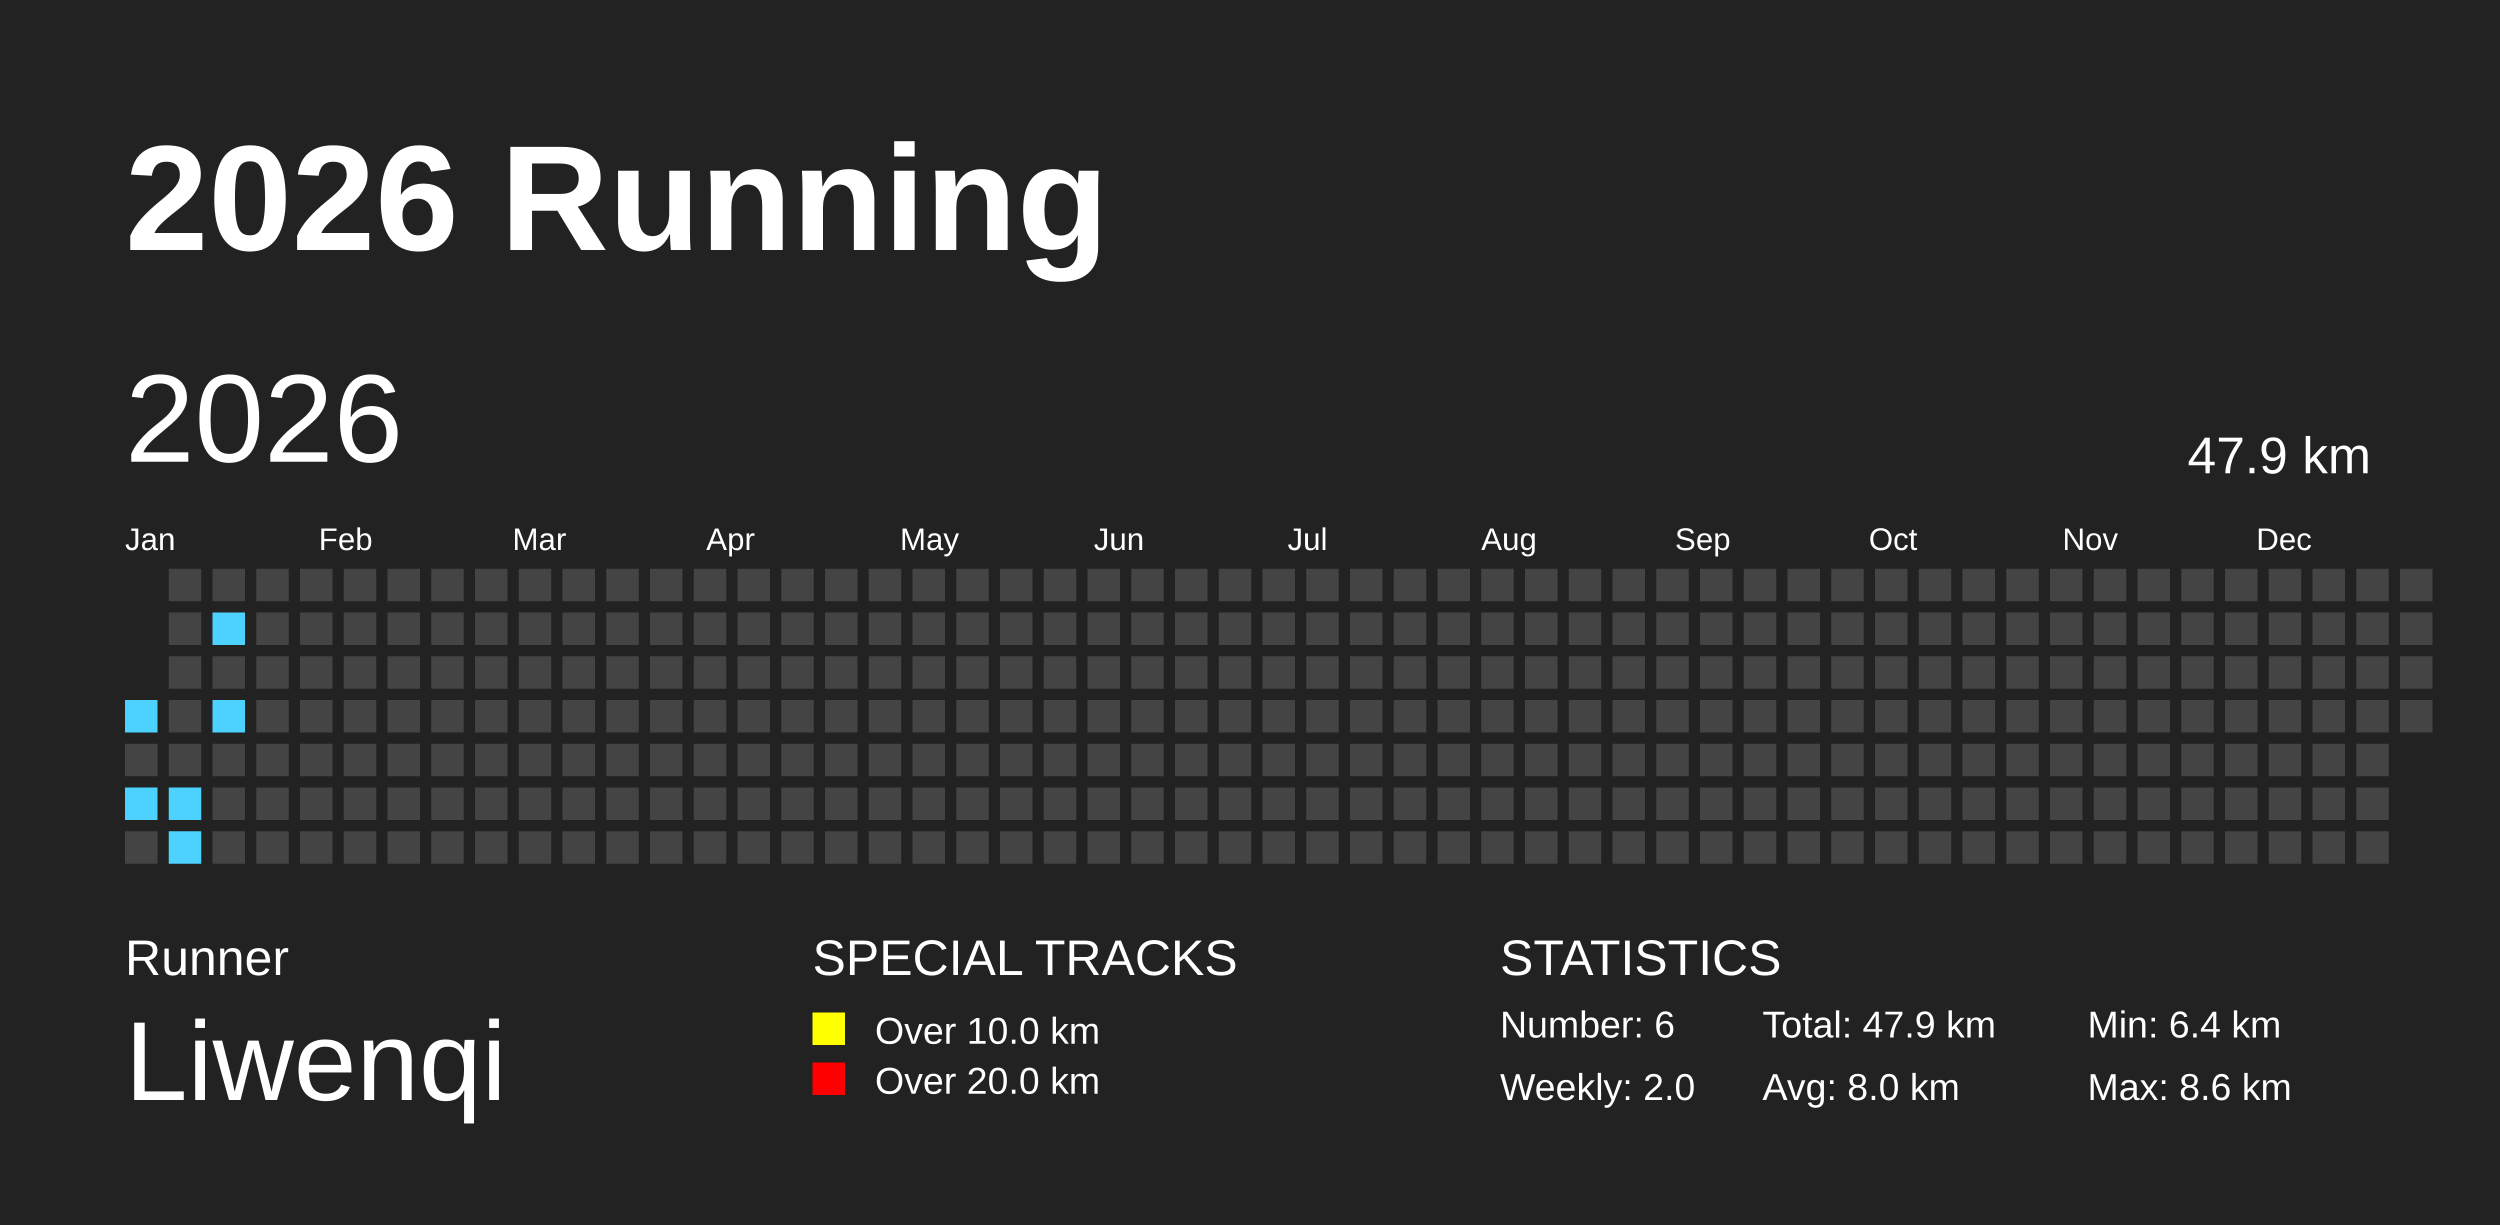
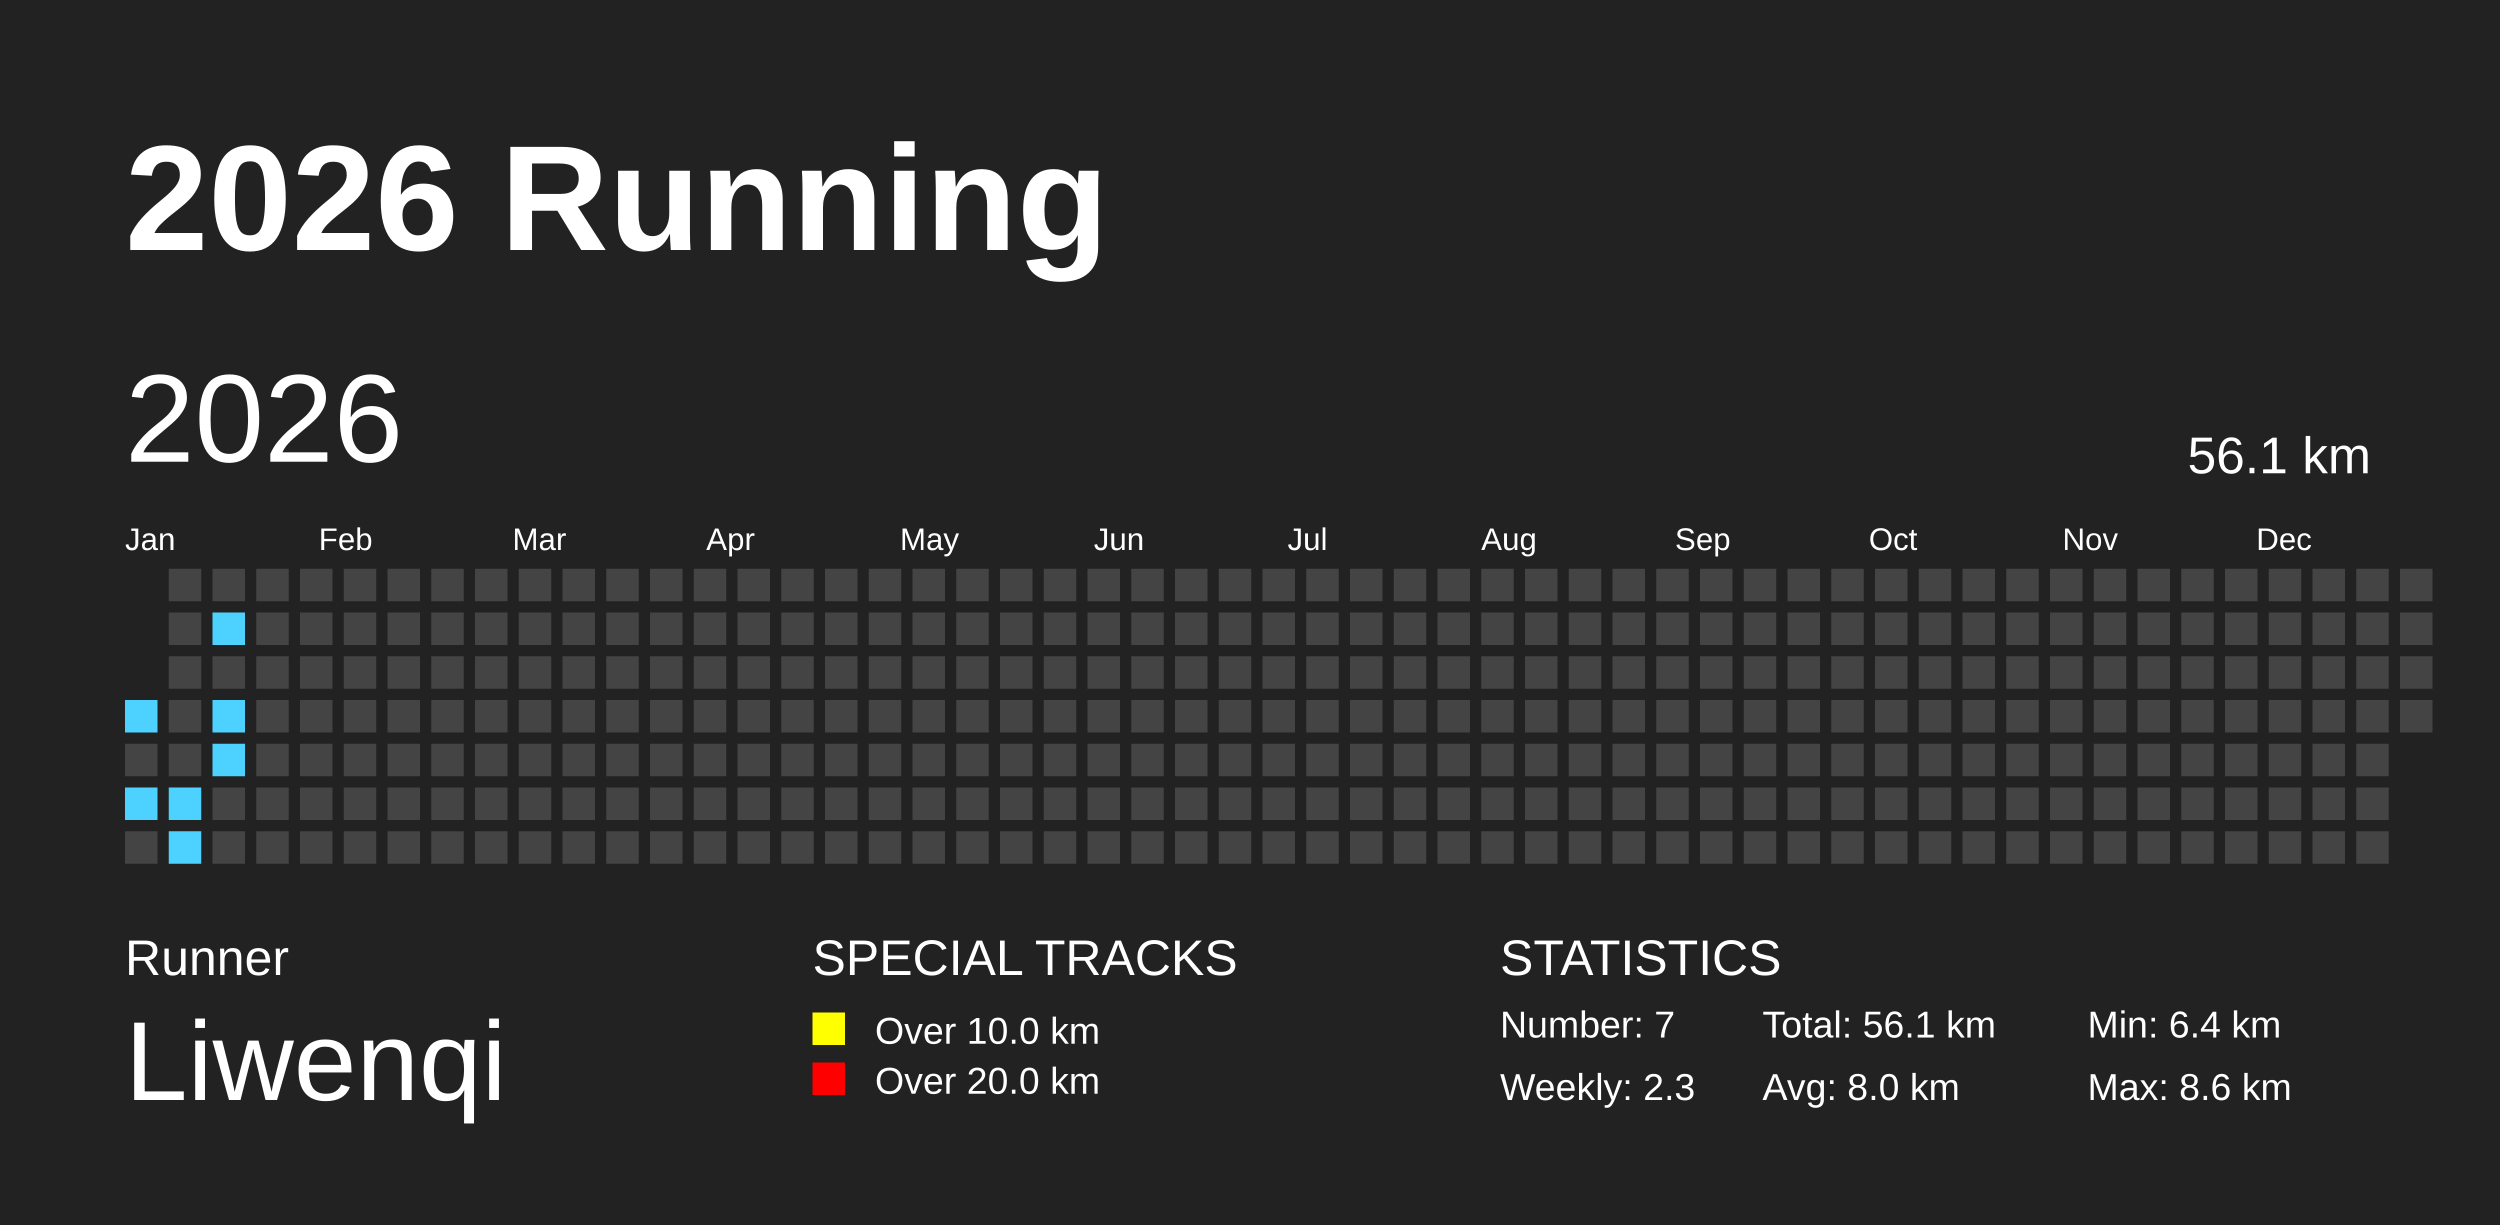
<svg xmlns="http://www.w3.org/2000/svg" baseProfile="full" height="98mm" version="1.1" viewBox="0,0,200,98" width="200mm">
  <defs />
  <rect fill="#222222" height="98" width="200" x="0" y="0" />
  <text fill="#FFFFFF" style="font-size:12px; font-family:Arial; font-weight:bold;" x="10" y="20">2026 Running</text>
  <text fill="#FFFFFF" style="font-size:4px; font-family:Arial" x="10" y="78">Runner</text>
  <text fill="#FFFFFF" style="font-size:9px; font-family:Arial" x="10" y="88">Liwenqi</text>
  <text fill="#FFFFFF" style="font-size:4px; font-family:Arial" x="65" y="78">SPECIAL TRACKS</text>
  <rect fill="yellow" height="2.6" width="2.6" x="65" y="81" />
  <text fill="#FFFFFF" style="font-size:3px; font-family:Arial" x="70" y="83.5">Over 10.0 km</text>
  <rect fill="red" height="2.6" width="2.6" x="65" y="85" />
  <text fill="#FFFFFF" style="font-size:3px; font-family:Arial" x="70" y="87.5">Over 20.0 km</text>
  <text fill="#FFFFFF" style="font-size:4px; font-family:Arial" x="120" y="78">STATISTICS</text>
-   <text fill="#FFFFFF" style="font-size:3px; font-family:Arial" x="120" y="83">Number: 6</text>
-   <text fill="#FFFFFF" style="font-size:3px; font-family:Arial" x="120" y="88">Weekly: 2.0</text>
-   <text fill="#FFFFFF" style="font-size:3px; font-family:Arial" x="141" y="83">Total: 47.9 km</text>
+   <text fill="#FFFFFF" style="font-size:3px; font-family:Arial" x="120" y="83">Number: 7</text>
+   <text fill="#FFFFFF" style="font-size:3px; font-family:Arial" x="120" y="88">Weekly: 2.3</text>
+   <text fill="#FFFFFF" style="font-size:3px; font-family:Arial" x="141" y="83">Total: 56.1 km</text>
  <text fill="#FFFFFF" style="font-size:3px; font-family:Arial" x="141" y="88">Avg: 8.0 km</text>
  <text fill="#FFFFFF" style="font-size:3px; font-family:Arial" x="167" y="83">Min: 6.4 km</text>
  <text fill="#FFFFFF" style="font-size:3px; font-family:Arial" x="167" y="88">Max: 8.6 km</text>
  <text dominant-baseline="hanging" fill="#FFFFFF" style="font-size:10.0px; font-family:Arial;" x="10" y="30">2026</text>
-   <text dominant-baseline="hanging" fill="#FFFFFF" style="font-size:4.125px; font-family:Arial;" x="175" y="35">47.9 km</text>
+   <text dominant-baseline="hanging" fill="#FFFFFF" style="font-size:4.125px; font-family:Arial;" x="175" y="35">56.1 km</text>
  <text fill="#FFFFFF" style="font-size:2.5px; font-family:Arial" x="10.0" y="44">Jan</text>
  <text fill="#FFFFFF" style="font-size:2.5px; font-family:Arial" x="25.5" y="44">Feb</text>
  <text fill="#FFFFFF" style="font-size:2.5px; font-family:Arial" x="41.0" y="44">Mar</text>
  <text fill="#FFFFFF" style="font-size:2.5px; font-family:Arial" x="56.5" y="44">Apr</text>
  <text fill="#FFFFFF" style="font-size:2.5px; font-family:Arial" x="72.0" y="44">May</text>
  <text fill="#FFFFFF" style="font-size:2.5px; font-family:Arial" x="87.5" y="44">Jun</text>
  <text fill="#FFFFFF" style="font-size:2.5px; font-family:Arial" x="103.0" y="44">Jul</text>
  <text fill="#FFFFFF" style="font-size:2.5px; font-family:Arial" x="118.5" y="44">Aug</text>
  <text fill="#FFFFFF" style="font-size:2.5px; font-family:Arial" x="134.0" y="44">Sep</text>
  <text fill="#FFFFFF" style="font-size:2.5px; font-family:Arial" x="149.5" y="44">Oct</text>
  <text fill="#FFFFFF" style="font-size:2.5px; font-family:Arial" x="165.0" y="44">Nov</text>
  <text fill="#FFFFFF" style="font-size:2.5px; font-family:Arial" x="180.5" y="44">Dec</text>
  <rect fill="#4DD2FF" height="2.6" width="2.6" x="10.0" y="56.0" />
  <rect fill="#444444" height="2.6" width="2.6" x="10.0" y="59.5" />
  <rect fill="#4DD2FF" height="2.6" width="2.6" x="10.0" y="63.0" />
  <rect fill="#444444" height="2.6" width="2.6" x="10.0" y="66.5" />
  <rect fill="#444444" height="2.6" width="2.6" x="13.5" y="45.5" />
  <rect fill="#444444" height="2.6" width="2.6" x="13.5" y="49.0" />
  <rect fill="#444444" height="2.6" width="2.6" x="13.5" y="52.5" />
  <rect fill="#444444" height="2.6" width="2.6" x="13.5" y="56.0" />
  <rect fill="#444444" height="2.6" width="2.6" x="13.5" y="59.5" />
  <rect fill="#4DD2FF" height="2.6" width="2.6" x="13.5" y="63.0" />
  <rect fill="#4DD2FF" height="2.6" width="2.6" x="13.5" y="66.5" />
  <rect fill="#444444" height="2.6" width="2.6" x="17.0" y="45.5" />
  <rect fill="#4DD2FF" height="2.6" width="2.6" x="17.0" y="49.0" />
  <rect fill="#444444" height="2.6" width="2.6" x="17.0" y="52.5" />
  <rect fill="#4DD2FF" height="2.6" width="2.6" x="17.0" y="56.0" />
-   <rect fill="#444444" height="2.6" width="2.6" x="17.0" y="59.5" />
+   <rect fill="#4DD2FF" height="2.6" width="2.6" x="17.0" y="59.5" />
  <rect fill="#444444" height="2.6" width="2.6" x="17.0" y="63.0" />
  <rect fill="#444444" height="2.6" width="2.6" x="17.0" y="66.5" />
  <rect fill="#444444" height="2.6" width="2.6" x="20.5" y="45.5" />
  <rect fill="#444444" height="2.6" width="2.6" x="20.5" y="49.0" />
  <rect fill="#444444" height="2.6" width="2.6" x="20.5" y="52.5" />
  <rect fill="#444444" height="2.6" width="2.6" x="20.5" y="56.0" />
  <rect fill="#444444" height="2.6" width="2.6" x="20.5" y="59.5" />
  <rect fill="#444444" height="2.6" width="2.6" x="20.5" y="63.0" />
  <rect fill="#444444" height="2.6" width="2.6" x="20.5" y="66.5" />
  <rect fill="#444444" height="2.6" width="2.6" x="24.0" y="45.5" />
  <rect fill="#444444" height="2.6" width="2.6" x="24.0" y="49.0" />
  <rect fill="#444444" height="2.6" width="2.6" x="24.0" y="52.5" />
  <rect fill="#444444" height="2.6" width="2.6" x="24.0" y="56.0" />
  <rect fill="#444444" height="2.6" width="2.6" x="24.0" y="59.5" />
  <rect fill="#444444" height="2.6" width="2.6" x="24.0" y="63.0" />
  <rect fill="#444444" height="2.6" width="2.6" x="24.0" y="66.5" />
  <rect fill="#444444" height="2.6" width="2.6" x="27.5" y="45.5" />
  <rect fill="#444444" height="2.6" width="2.6" x="27.5" y="49.0" />
  <rect fill="#444444" height="2.6" width="2.6" x="27.5" y="52.5" />
  <rect fill="#444444" height="2.6" width="2.6" x="27.5" y="56.0" />
  <rect fill="#444444" height="2.6" width="2.6" x="27.5" y="59.5" />
  <rect fill="#444444" height="2.6" width="2.6" x="27.5" y="63.0" />
  <rect fill="#444444" height="2.6" width="2.6" x="27.5" y="66.5" />
  <rect fill="#444444" height="2.6" width="2.6" x="31.0" y="45.5" />
  <rect fill="#444444" height="2.6" width="2.6" x="31.0" y="49.0" />
  <rect fill="#444444" height="2.6" width="2.6" x="31.0" y="52.5" />
  <rect fill="#444444" height="2.6" width="2.6" x="31.0" y="56.0" />
  <rect fill="#444444" height="2.6" width="2.6" x="31.0" y="59.5" />
  <rect fill="#444444" height="2.6" width="2.6" x="31.0" y="63.0" />
  <rect fill="#444444" height="2.6" width="2.6" x="31.0" y="66.5" />
  <rect fill="#444444" height="2.6" width="2.6" x="34.5" y="45.5" />
  <rect fill="#444444" height="2.6" width="2.6" x="34.5" y="49.0" />
  <rect fill="#444444" height="2.6" width="2.6" x="34.5" y="52.5" />
  <rect fill="#444444" height="2.6" width="2.6" x="34.5" y="56.0" />
  <rect fill="#444444" height="2.6" width="2.6" x="34.5" y="59.5" />
  <rect fill="#444444" height="2.6" width="2.6" x="34.5" y="63.0" />
  <rect fill="#444444" height="2.6" width="2.6" x="34.5" y="66.5" />
  <rect fill="#444444" height="2.6" width="2.6" x="38.0" y="45.5" />
  <rect fill="#444444" height="2.6" width="2.6" x="38.0" y="49.0" />
  <rect fill="#444444" height="2.6" width="2.6" x="38.0" y="52.5" />
  <rect fill="#444444" height="2.6" width="2.6" x="38.0" y="56.0" />
  <rect fill="#444444" height="2.6" width="2.6" x="38.0" y="59.5" />
  <rect fill="#444444" height="2.6" width="2.6" x="38.0" y="63.0" />
  <rect fill="#444444" height="2.6" width="2.6" x="38.0" y="66.5" />
  <rect fill="#444444" height="2.6" width="2.6" x="41.5" y="45.5" />
  <rect fill="#444444" height="2.6" width="2.6" x="41.5" y="49.0" />
  <rect fill="#444444" height="2.6" width="2.6" x="41.5" y="52.5" />
  <rect fill="#444444" height="2.6" width="2.6" x="41.5" y="56.0" />
  <rect fill="#444444" height="2.6" width="2.6" x="41.5" y="59.5" />
  <rect fill="#444444" height="2.6" width="2.6" x="41.5" y="63.0" />
  <rect fill="#444444" height="2.6" width="2.6" x="41.5" y="66.5" />
  <rect fill="#444444" height="2.6" width="2.6" x="45.0" y="45.5" />
  <rect fill="#444444" height="2.6" width="2.6" x="45.0" y="49.0" />
  <rect fill="#444444" height="2.6" width="2.6" x="45.0" y="52.5" />
  <rect fill="#444444" height="2.6" width="2.6" x="45.0" y="56.0" />
  <rect fill="#444444" height="2.6" width="2.6" x="45.0" y="59.5" />
  <rect fill="#444444" height="2.6" width="2.6" x="45.0" y="63.0" />
  <rect fill="#444444" height="2.6" width="2.6" x="45.0" y="66.5" />
  <rect fill="#444444" height="2.6" width="2.6" x="48.5" y="45.5" />
  <rect fill="#444444" height="2.6" width="2.6" x="48.5" y="49.0" />
  <rect fill="#444444" height="2.6" width="2.6" x="48.5" y="52.5" />
  <rect fill="#444444" height="2.6" width="2.6" x="48.5" y="56.0" />
  <rect fill="#444444" height="2.6" width="2.6" x="48.5" y="59.5" />
  <rect fill="#444444" height="2.6" width="2.6" x="48.5" y="63.0" />
  <rect fill="#444444" height="2.6" width="2.6" x="48.5" y="66.5" />
  <rect fill="#444444" height="2.6" width="2.6" x="52.0" y="45.5" />
  <rect fill="#444444" height="2.6" width="2.6" x="52.0" y="49.0" />
  <rect fill="#444444" height="2.6" width="2.6" x="52.0" y="52.5" />
  <rect fill="#444444" height="2.6" width="2.6" x="52.0" y="56.0" />
  <rect fill="#444444" height="2.6" width="2.6" x="52.0" y="59.5" />
  <rect fill="#444444" height="2.6" width="2.6" x="52.0" y="63.0" />
  <rect fill="#444444" height="2.6" width="2.6" x="52.0" y="66.5" />
  <rect fill="#444444" height="2.6" width="2.6" x="55.5" y="45.5" />
  <rect fill="#444444" height="2.6" width="2.6" x="55.5" y="49.0" />
  <rect fill="#444444" height="2.6" width="2.6" x="55.5" y="52.5" />
  <rect fill="#444444" height="2.6" width="2.6" x="55.5" y="56.0" />
  <rect fill="#444444" height="2.6" width="2.6" x="55.5" y="59.5" />
  <rect fill="#444444" height="2.6" width="2.6" x="55.5" y="63.0" />
  <rect fill="#444444" height="2.6" width="2.6" x="55.5" y="66.5" />
  <rect fill="#444444" height="2.6" width="2.6" x="59.0" y="45.5" />
  <rect fill="#444444" height="2.6" width="2.6" x="59.0" y="49.0" />
  <rect fill="#444444" height="2.6" width="2.6" x="59.0" y="52.5" />
  <rect fill="#444444" height="2.6" width="2.6" x="59.0" y="56.0" />
  <rect fill="#444444" height="2.6" width="2.6" x="59.0" y="59.5" />
  <rect fill="#444444" height="2.6" width="2.6" x="59.0" y="63.0" />
  <rect fill="#444444" height="2.6" width="2.6" x="59.0" y="66.5" />
  <rect fill="#444444" height="2.6" width="2.6" x="62.5" y="45.5" />
  <rect fill="#444444" height="2.6" width="2.6" x="62.5" y="49.0" />
  <rect fill="#444444" height="2.6" width="2.6" x="62.5" y="52.5" />
  <rect fill="#444444" height="2.6" width="2.6" x="62.5" y="56.0" />
  <rect fill="#444444" height="2.6" width="2.6" x="62.5" y="59.5" />
  <rect fill="#444444" height="2.6" width="2.6" x="62.5" y="63.0" />
  <rect fill="#444444" height="2.6" width="2.6" x="62.5" y="66.5" />
  <rect fill="#444444" height="2.6" width="2.6" x="66.0" y="45.5" />
  <rect fill="#444444" height="2.6" width="2.6" x="66.0" y="49.0" />
  <rect fill="#444444" height="2.6" width="2.6" x="66.0" y="52.5" />
  <rect fill="#444444" height="2.6" width="2.6" x="66.0" y="56.0" />
  <rect fill="#444444" height="2.6" width="2.6" x="66.0" y="59.5" />
  <rect fill="#444444" height="2.6" width="2.6" x="66.0" y="63.0" />
  <rect fill="#444444" height="2.6" width="2.6" x="66.0" y="66.5" />
  <rect fill="#444444" height="2.6" width="2.6" x="69.5" y="45.5" />
  <rect fill="#444444" height="2.6" width="2.6" x="69.5" y="49.0" />
  <rect fill="#444444" height="2.6" width="2.6" x="69.5" y="52.5" />
  <rect fill="#444444" height="2.6" width="2.6" x="69.5" y="56.0" />
  <rect fill="#444444" height="2.6" width="2.6" x="69.5" y="59.5" />
  <rect fill="#444444" height="2.6" width="2.6" x="69.5" y="63.0" />
  <rect fill="#444444" height="2.6" width="2.6" x="69.5" y="66.5" />
  <rect fill="#444444" height="2.6" width="2.6" x="73.0" y="45.5" />
  <rect fill="#444444" height="2.6" width="2.6" x="73.0" y="49.0" />
  <rect fill="#444444" height="2.6" width="2.6" x="73.0" y="52.5" />
  <rect fill="#444444" height="2.6" width="2.6" x="73.0" y="56.0" />
  <rect fill="#444444" height="2.6" width="2.6" x="73.0" y="59.5" />
  <rect fill="#444444" height="2.6" width="2.6" x="73.0" y="63.0" />
  <rect fill="#444444" height="2.6" width="2.6" x="73.0" y="66.5" />
  <rect fill="#444444" height="2.6" width="2.6" x="76.5" y="45.5" />
  <rect fill="#444444" height="2.6" width="2.6" x="76.5" y="49.0" />
  <rect fill="#444444" height="2.6" width="2.6" x="76.5" y="52.5" />
  <rect fill="#444444" height="2.6" width="2.6" x="76.5" y="56.0" />
  <rect fill="#444444" height="2.6" width="2.6" x="76.5" y="59.5" />
  <rect fill="#444444" height="2.6" width="2.6" x="76.5" y="63.0" />
  <rect fill="#444444" height="2.6" width="2.6" x="76.5" y="66.5" />
  <rect fill="#444444" height="2.6" width="2.6" x="80.0" y="45.5" />
  <rect fill="#444444" height="2.6" width="2.6" x="80.0" y="49.0" />
  <rect fill="#444444" height="2.6" width="2.6" x="80.0" y="52.5" />
  <rect fill="#444444" height="2.6" width="2.6" x="80.0" y="56.0" />
  <rect fill="#444444" height="2.6" width="2.6" x="80.0" y="59.5" />
  <rect fill="#444444" height="2.6" width="2.6" x="80.0" y="63.0" />
  <rect fill="#444444" height="2.6" width="2.6" x="80.0" y="66.5" />
  <rect fill="#444444" height="2.6" width="2.6" x="83.5" y="45.5" />
  <rect fill="#444444" height="2.6" width="2.6" x="83.5" y="49.0" />
  <rect fill="#444444" height="2.6" width="2.6" x="83.5" y="52.5" />
  <rect fill="#444444" height="2.6" width="2.6" x="83.5" y="56.0" />
  <rect fill="#444444" height="2.6" width="2.6" x="83.5" y="59.5" />
  <rect fill="#444444" height="2.6" width="2.6" x="83.5" y="63.0" />
  <rect fill="#444444" height="2.6" width="2.6" x="83.5" y="66.5" />
  <rect fill="#444444" height="2.6" width="2.6" x="87.0" y="45.5" />
  <rect fill="#444444" height="2.6" width="2.6" x="87.0" y="49.0" />
  <rect fill="#444444" height="2.6" width="2.6" x="87.0" y="52.5" />
  <rect fill="#444444" height="2.6" width="2.6" x="87.0" y="56.0" />
  <rect fill="#444444" height="2.6" width="2.6" x="87.0" y="59.5" />
  <rect fill="#444444" height="2.6" width="2.6" x="87.0" y="63.0" />
  <rect fill="#444444" height="2.6" width="2.6" x="87.0" y="66.5" />
  <rect fill="#444444" height="2.6" width="2.6" x="90.5" y="45.5" />
  <rect fill="#444444" height="2.6" width="2.6" x="90.5" y="49.0" />
  <rect fill="#444444" height="2.6" width="2.6" x="90.5" y="52.5" />
  <rect fill="#444444" height="2.6" width="2.6" x="90.5" y="56.0" />
  <rect fill="#444444" height="2.6" width="2.6" x="90.5" y="59.5" />
  <rect fill="#444444" height="2.6" width="2.6" x="90.5" y="63.0" />
  <rect fill="#444444" height="2.6" width="2.6" x="90.5" y="66.5" />
  <rect fill="#444444" height="2.6" width="2.6" x="94.0" y="45.5" />
  <rect fill="#444444" height="2.6" width="2.6" x="94.0" y="49.0" />
  <rect fill="#444444" height="2.6" width="2.6" x="94.0" y="52.5" />
  <rect fill="#444444" height="2.6" width="2.6" x="94.0" y="56.0" />
  <rect fill="#444444" height="2.6" width="2.6" x="94.0" y="59.5" />
  <rect fill="#444444" height="2.6" width="2.6" x="94.0" y="63.0" />
  <rect fill="#444444" height="2.6" width="2.6" x="94.0" y="66.5" />
  <rect fill="#444444" height="2.6" width="2.6" x="97.5" y="45.5" />
  <rect fill="#444444" height="2.6" width="2.6" x="97.5" y="49.0" />
  <rect fill="#444444" height="2.6" width="2.6" x="97.5" y="52.5" />
  <rect fill="#444444" height="2.6" width="2.6" x="97.5" y="56.0" />
  <rect fill="#444444" height="2.6" width="2.6" x="97.5" y="59.5" />
  <rect fill="#444444" height="2.6" width="2.6" x="97.5" y="63.0" />
  <rect fill="#444444" height="2.6" width="2.6" x="97.5" y="66.5" />
  <rect fill="#444444" height="2.6" width="2.6" x="101.0" y="45.5" />
  <rect fill="#444444" height="2.6" width="2.6" x="101.0" y="49.0" />
  <rect fill="#444444" height="2.6" width="2.6" x="101.0" y="52.5" />
  <rect fill="#444444" height="2.6" width="2.6" x="101.0" y="56.0" />
  <rect fill="#444444" height="2.6" width="2.6" x="101.0" y="59.5" />
  <rect fill="#444444" height="2.6" width="2.6" x="101.0" y="63.0" />
  <rect fill="#444444" height="2.6" width="2.6" x="101.0" y="66.5" />
  <rect fill="#444444" height="2.6" width="2.6" x="104.5" y="45.5" />
  <rect fill="#444444" height="2.6" width="2.6" x="104.5" y="49.0" />
  <rect fill="#444444" height="2.6" width="2.6" x="104.5" y="52.5" />
  <rect fill="#444444" height="2.6" width="2.6" x="104.5" y="56.0" />
  <rect fill="#444444" height="2.6" width="2.6" x="104.5" y="59.5" />
  <rect fill="#444444" height="2.6" width="2.6" x="104.5" y="63.0" />
  <rect fill="#444444" height="2.6" width="2.6" x="104.5" y="66.5" />
  <rect fill="#444444" height="2.6" width="2.6" x="108.0" y="45.5" />
  <rect fill="#444444" height="2.6" width="2.6" x="108.0" y="49.0" />
  <rect fill="#444444" height="2.6" width="2.6" x="108.0" y="52.5" />
  <rect fill="#444444" height="2.6" width="2.6" x="108.0" y="56.0" />
  <rect fill="#444444" height="2.6" width="2.6" x="108.0" y="59.5" />
  <rect fill="#444444" height="2.6" width="2.6" x="108.0" y="63.0" />
  <rect fill="#444444" height="2.6" width="2.6" x="108.0" y="66.5" />
  <rect fill="#444444" height="2.6" width="2.6" x="111.5" y="45.5" />
  <rect fill="#444444" height="2.6" width="2.6" x="111.5" y="49.0" />
  <rect fill="#444444" height="2.6" width="2.6" x="111.5" y="52.5" />
  <rect fill="#444444" height="2.6" width="2.6" x="111.5" y="56.0" />
  <rect fill="#444444" height="2.6" width="2.6" x="111.5" y="59.5" />
  <rect fill="#444444" height="2.6" width="2.6" x="111.5" y="63.0" />
  <rect fill="#444444" height="2.6" width="2.6" x="111.5" y="66.5" />
  <rect fill="#444444" height="2.6" width="2.6" x="115.0" y="45.5" />
  <rect fill="#444444" height="2.6" width="2.6" x="115.0" y="49.0" />
  <rect fill="#444444" height="2.6" width="2.6" x="115.0" y="52.5" />
  <rect fill="#444444" height="2.6" width="2.6" x="115.0" y="56.0" />
  <rect fill="#444444" height="2.6" width="2.6" x="115.0" y="59.5" />
  <rect fill="#444444" height="2.6" width="2.6" x="115.0" y="63.0" />
  <rect fill="#444444" height="2.6" width="2.6" x="115.0" y="66.5" />
  <rect fill="#444444" height="2.6" width="2.6" x="118.5" y="45.5" />
  <rect fill="#444444" height="2.6" width="2.6" x="118.5" y="49.0" />
  <rect fill="#444444" height="2.6" width="2.6" x="118.5" y="52.5" />
  <rect fill="#444444" height="2.6" width="2.6" x="118.5" y="56.0" />
  <rect fill="#444444" height="2.6" width="2.6" x="118.5" y="59.5" />
  <rect fill="#444444" height="2.6" width="2.6" x="118.5" y="63.0" />
  <rect fill="#444444" height="2.6" width="2.6" x="118.5" y="66.5" />
  <rect fill="#444444" height="2.6" width="2.6" x="122.0" y="45.5" />
  <rect fill="#444444" height="2.6" width="2.6" x="122.0" y="49.0" />
  <rect fill="#444444" height="2.6" width="2.6" x="122.0" y="52.5" />
  <rect fill="#444444" height="2.6" width="2.6" x="122.0" y="56.0" />
  <rect fill="#444444" height="2.6" width="2.6" x="122.0" y="59.5" />
  <rect fill="#444444" height="2.6" width="2.6" x="122.0" y="63.0" />
  <rect fill="#444444" height="2.6" width="2.6" x="122.0" y="66.5" />
  <rect fill="#444444" height="2.6" width="2.6" x="125.5" y="45.5" />
  <rect fill="#444444" height="2.6" width="2.6" x="125.5" y="49.0" />
  <rect fill="#444444" height="2.6" width="2.6" x="125.5" y="52.5" />
  <rect fill="#444444" height="2.6" width="2.6" x="125.5" y="56.0" />
  <rect fill="#444444" height="2.6" width="2.6" x="125.5" y="59.5" />
  <rect fill="#444444" height="2.6" width="2.6" x="125.5" y="63.0" />
  <rect fill="#444444" height="2.6" width="2.6" x="125.5" y="66.5" />
  <rect fill="#444444" height="2.6" width="2.6" x="129.0" y="45.5" />
  <rect fill="#444444" height="2.6" width="2.6" x="129.0" y="49.0" />
  <rect fill="#444444" height="2.6" width="2.6" x="129.0" y="52.5" />
  <rect fill="#444444" height="2.6" width="2.6" x="129.0" y="56.0" />
  <rect fill="#444444" height="2.6" width="2.6" x="129.0" y="59.5" />
  <rect fill="#444444" height="2.6" width="2.6" x="129.0" y="63.0" />
  <rect fill="#444444" height="2.6" width="2.6" x="129.0" y="66.5" />
  <rect fill="#444444" height="2.6" width="2.6" x="132.5" y="45.5" />
  <rect fill="#444444" height="2.6" width="2.6" x="132.5" y="49.0" />
  <rect fill="#444444" height="2.6" width="2.6" x="132.5" y="52.5" />
  <rect fill="#444444" height="2.6" width="2.6" x="132.5" y="56.0" />
  <rect fill="#444444" height="2.6" width="2.6" x="132.5" y="59.5" />
  <rect fill="#444444" height="2.6" width="2.6" x="132.5" y="63.0" />
  <rect fill="#444444" height="2.6" width="2.6" x="132.5" y="66.5" />
  <rect fill="#444444" height="2.6" width="2.6" x="136.0" y="45.5" />
  <rect fill="#444444" height="2.6" width="2.6" x="136.0" y="49.0" />
  <rect fill="#444444" height="2.6" width="2.6" x="136.0" y="52.5" />
  <rect fill="#444444" height="2.6" width="2.6" x="136.0" y="56.0" />
  <rect fill="#444444" height="2.6" width="2.6" x="136.0" y="59.5" />
  <rect fill="#444444" height="2.6" width="2.6" x="136.0" y="63.0" />
  <rect fill="#444444" height="2.6" width="2.6" x="136.0" y="66.5" />
  <rect fill="#444444" height="2.6" width="2.6" x="139.5" y="45.5" />
  <rect fill="#444444" height="2.6" width="2.6" x="139.5" y="49.0" />
  <rect fill="#444444" height="2.6" width="2.6" x="139.5" y="52.5" />
  <rect fill="#444444" height="2.6" width="2.6" x="139.5" y="56.0" />
  <rect fill="#444444" height="2.6" width="2.6" x="139.5" y="59.5" />
  <rect fill="#444444" height="2.6" width="2.6" x="139.5" y="63.0" />
  <rect fill="#444444" height="2.6" width="2.6" x="139.5" y="66.5" />
  <rect fill="#444444" height="2.6" width="2.6" x="143.0" y="45.5" />
  <rect fill="#444444" height="2.6" width="2.6" x="143.0" y="49.0" />
  <rect fill="#444444" height="2.6" width="2.6" x="143.0" y="52.5" />
  <rect fill="#444444" height="2.6" width="2.6" x="143.0" y="56.0" />
  <rect fill="#444444" height="2.6" width="2.6" x="143.0" y="59.5" />
  <rect fill="#444444" height="2.6" width="2.6" x="143.0" y="63.0" />
  <rect fill="#444444" height="2.6" width="2.6" x="143.0" y="66.5" />
  <rect fill="#444444" height="2.6" width="2.6" x="146.5" y="45.5" />
  <rect fill="#444444" height="2.6" width="2.6" x="146.5" y="49.0" />
  <rect fill="#444444" height="2.6" width="2.6" x="146.5" y="52.5" />
  <rect fill="#444444" height="2.6" width="2.6" x="146.5" y="56.0" />
  <rect fill="#444444" height="2.6" width="2.6" x="146.5" y="59.5" />
  <rect fill="#444444" height="2.6" width="2.6" x="146.5" y="63.0" />
  <rect fill="#444444" height="2.6" width="2.6" x="146.5" y="66.5" />
  <rect fill="#444444" height="2.6" width="2.6" x="150.0" y="45.5" />
  <rect fill="#444444" height="2.6" width="2.6" x="150.0" y="49.0" />
  <rect fill="#444444" height="2.6" width="2.6" x="150.0" y="52.5" />
  <rect fill="#444444" height="2.6" width="2.6" x="150.0" y="56.0" />
  <rect fill="#444444" height="2.6" width="2.6" x="150.0" y="59.5" />
  <rect fill="#444444" height="2.6" width="2.6" x="150.0" y="63.0" />
  <rect fill="#444444" height="2.6" width="2.6" x="150.0" y="66.5" />
  <rect fill="#444444" height="2.6" width="2.6" x="153.5" y="45.5" />
  <rect fill="#444444" height="2.6" width="2.6" x="153.5" y="49.0" />
  <rect fill="#444444" height="2.6" width="2.6" x="153.5" y="52.5" />
  <rect fill="#444444" height="2.6" width="2.6" x="153.5" y="56.0" />
  <rect fill="#444444" height="2.6" width="2.6" x="153.5" y="59.5" />
  <rect fill="#444444" height="2.6" width="2.6" x="153.5" y="63.0" />
  <rect fill="#444444" height="2.6" width="2.6" x="153.5" y="66.5" />
  <rect fill="#444444" height="2.6" width="2.6" x="157.0" y="45.5" />
  <rect fill="#444444" height="2.6" width="2.6" x="157.0" y="49.0" />
  <rect fill="#444444" height="2.6" width="2.6" x="157.0" y="52.5" />
  <rect fill="#444444" height="2.6" width="2.6" x="157.0" y="56.0" />
  <rect fill="#444444" height="2.6" width="2.6" x="157.0" y="59.5" />
  <rect fill="#444444" height="2.6" width="2.6" x="157.0" y="63.0" />
  <rect fill="#444444" height="2.6" width="2.6" x="157.0" y="66.5" />
  <rect fill="#444444" height="2.6" width="2.6" x="160.5" y="45.5" />
  <rect fill="#444444" height="2.6" width="2.6" x="160.5" y="49.0" />
  <rect fill="#444444" height="2.6" width="2.6" x="160.5" y="52.5" />
  <rect fill="#444444" height="2.6" width="2.6" x="160.5" y="56.0" />
  <rect fill="#444444" height="2.6" width="2.6" x="160.5" y="59.5" />
  <rect fill="#444444" height="2.6" width="2.6" x="160.5" y="63.0" />
  <rect fill="#444444" height="2.6" width="2.6" x="160.5" y="66.5" />
  <rect fill="#444444" height="2.6" width="2.6" x="164.0" y="45.5" />
  <rect fill="#444444" height="2.6" width="2.6" x="164.0" y="49.0" />
  <rect fill="#444444" height="2.6" width="2.6" x="164.0" y="52.5" />
  <rect fill="#444444" height="2.6" width="2.6" x="164.0" y="56.0" />
  <rect fill="#444444" height="2.6" width="2.6" x="164.0" y="59.5" />
  <rect fill="#444444" height="2.6" width="2.6" x="164.0" y="63.0" />
  <rect fill="#444444" height="2.6" width="2.6" x="164.0" y="66.5" />
  <rect fill="#444444" height="2.6" width="2.6" x="167.5" y="45.5" />
  <rect fill="#444444" height="2.6" width="2.6" x="167.5" y="49.0" />
  <rect fill="#444444" height="2.6" width="2.6" x="167.5" y="52.5" />
  <rect fill="#444444" height="2.6" width="2.6" x="167.5" y="56.0" />
  <rect fill="#444444" height="2.6" width="2.6" x="167.5" y="59.5" />
  <rect fill="#444444" height="2.6" width="2.6" x="167.5" y="63.0" />
  <rect fill="#444444" height="2.6" width="2.6" x="167.5" y="66.5" />
  <rect fill="#444444" height="2.6" width="2.6" x="171.0" y="45.5" />
  <rect fill="#444444" height="2.6" width="2.6" x="171.0" y="49.0" />
  <rect fill="#444444" height="2.6" width="2.6" x="171.0" y="52.5" />
  <rect fill="#444444" height="2.6" width="2.6" x="171.0" y="56.0" />
  <rect fill="#444444" height="2.6" width="2.6" x="171.0" y="59.5" />
  <rect fill="#444444" height="2.6" width="2.6" x="171.0" y="63.0" />
  <rect fill="#444444" height="2.6" width="2.6" x="171.0" y="66.5" />
  <rect fill="#444444" height="2.6" width="2.6" x="174.5" y="45.5" />
  <rect fill="#444444" height="2.6" width="2.6" x="174.5" y="49.0" />
  <rect fill="#444444" height="2.6" width="2.6" x="174.5" y="52.5" />
  <rect fill="#444444" height="2.6" width="2.6" x="174.5" y="56.0" />
  <rect fill="#444444" height="2.6" width="2.6" x="174.5" y="59.5" />
  <rect fill="#444444" height="2.6" width="2.6" x="174.5" y="63.0" />
  <rect fill="#444444" height="2.6" width="2.6" x="174.5" y="66.5" />
  <rect fill="#444444" height="2.6" width="2.6" x="178.0" y="45.5" />
  <rect fill="#444444" height="2.6" width="2.6" x="178.0" y="49.0" />
  <rect fill="#444444" height="2.6" width="2.6" x="178.0" y="52.5" />
  <rect fill="#444444" height="2.6" width="2.6" x="178.0" y="56.0" />
  <rect fill="#444444" height="2.6" width="2.6" x="178.0" y="59.5" />
  <rect fill="#444444" height="2.6" width="2.6" x="178.0" y="63.0" />
  <rect fill="#444444" height="2.6" width="2.6" x="178.0" y="66.5" />
  <rect fill="#444444" height="2.6" width="2.6" x="181.5" y="45.5" />
  <rect fill="#444444" height="2.6" width="2.6" x="181.5" y="49.0" />
  <rect fill="#444444" height="2.6" width="2.6" x="181.5" y="52.5" />
  <rect fill="#444444" height="2.6" width="2.6" x="181.5" y="56.0" />
  <rect fill="#444444" height="2.6" width="2.6" x="181.5" y="59.5" />
  <rect fill="#444444" height="2.6" width="2.6" x="181.5" y="63.0" />
  <rect fill="#444444" height="2.6" width="2.6" x="181.5" y="66.5" />
  <rect fill="#444444" height="2.6" width="2.6" x="185.0" y="45.5" />
  <rect fill="#444444" height="2.6" width="2.6" x="185.0" y="49.0" />
  <rect fill="#444444" height="2.6" width="2.6" x="185.0" y="52.5" />
  <rect fill="#444444" height="2.6" width="2.6" x="185.0" y="56.0" />
  <rect fill="#444444" height="2.6" width="2.6" x="185.0" y="59.5" />
  <rect fill="#444444" height="2.6" width="2.6" x="185.0" y="63.0" />
  <rect fill="#444444" height="2.6" width="2.6" x="185.0" y="66.5" />
  <rect fill="#444444" height="2.6" width="2.6" x="188.5" y="45.5" />
  <rect fill="#444444" height="2.6" width="2.6" x="188.5" y="49.0" />
  <rect fill="#444444" height="2.6" width="2.6" x="188.5" y="52.5" />
  <rect fill="#444444" height="2.6" width="2.6" x="188.5" y="56.0" />
  <rect fill="#444444" height="2.6" width="2.6" x="188.5" y="59.5" />
  <rect fill="#444444" height="2.6" width="2.6" x="188.5" y="63.0" />
  <rect fill="#444444" height="2.6" width="2.6" x="188.5" y="66.5" />
  <rect fill="#444444" height="2.6" width="2.6" x="192.0" y="45.5" />
  <rect fill="#444444" height="2.6" width="2.6" x="192.0" y="49.0" />
  <rect fill="#444444" height="2.6" width="2.6" x="192.0" y="52.5" />
  <rect fill="#444444" height="2.6" width="2.6" x="192.0" y="56.0" />
</svg>
